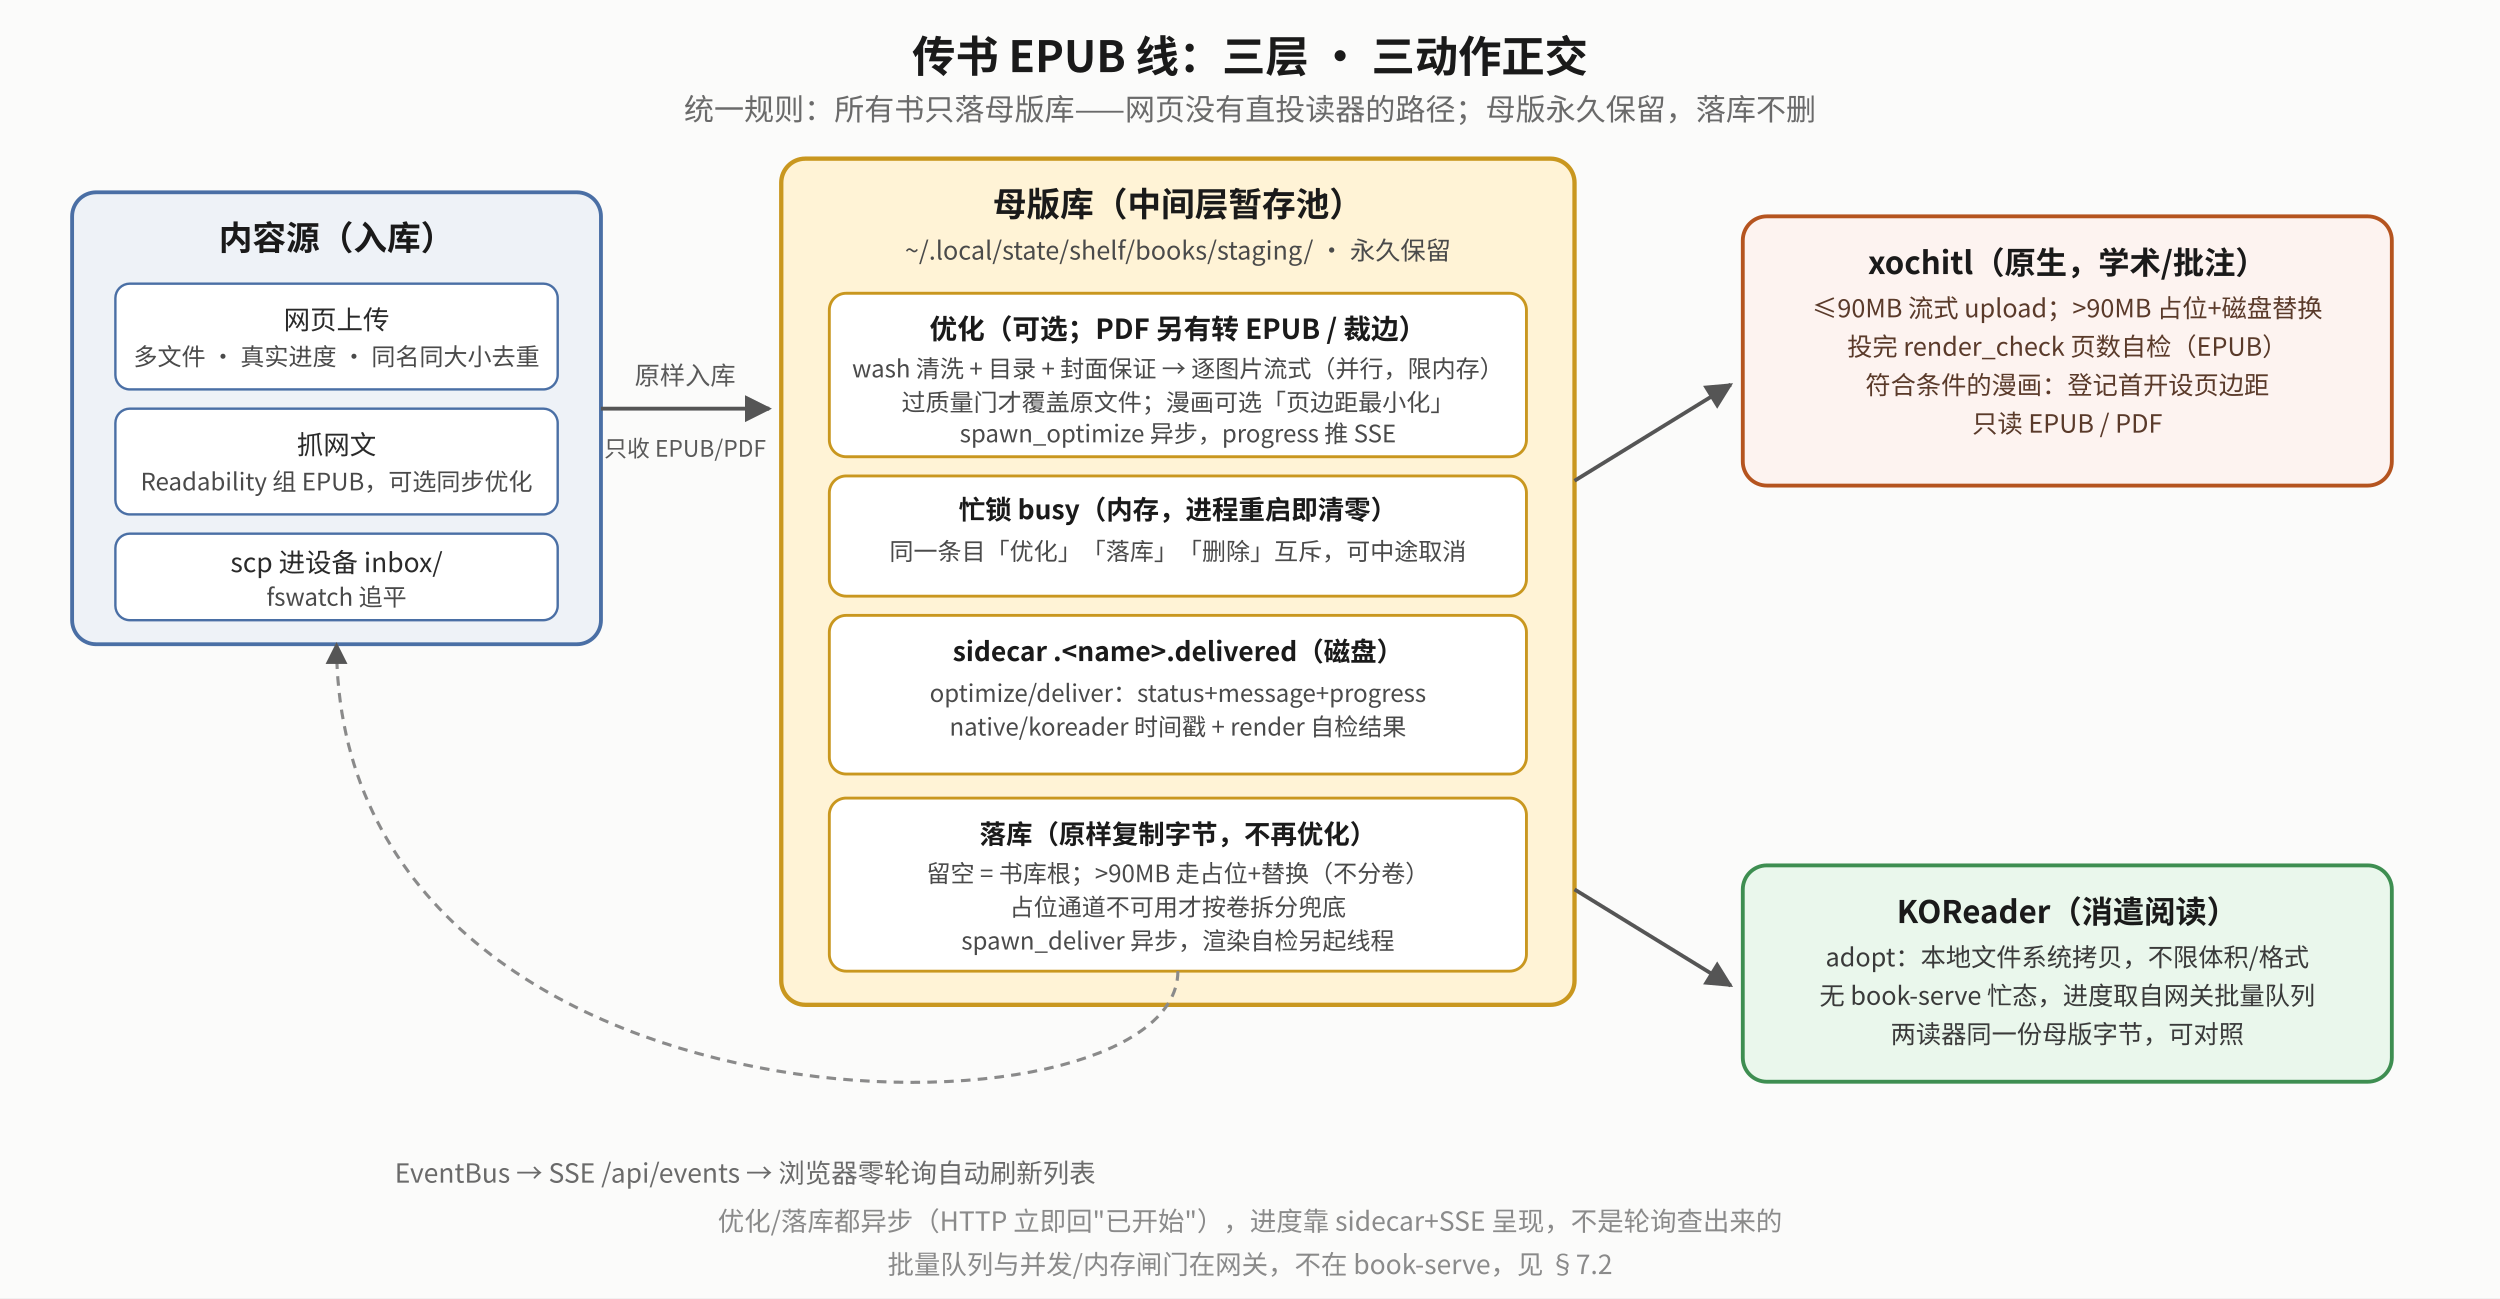
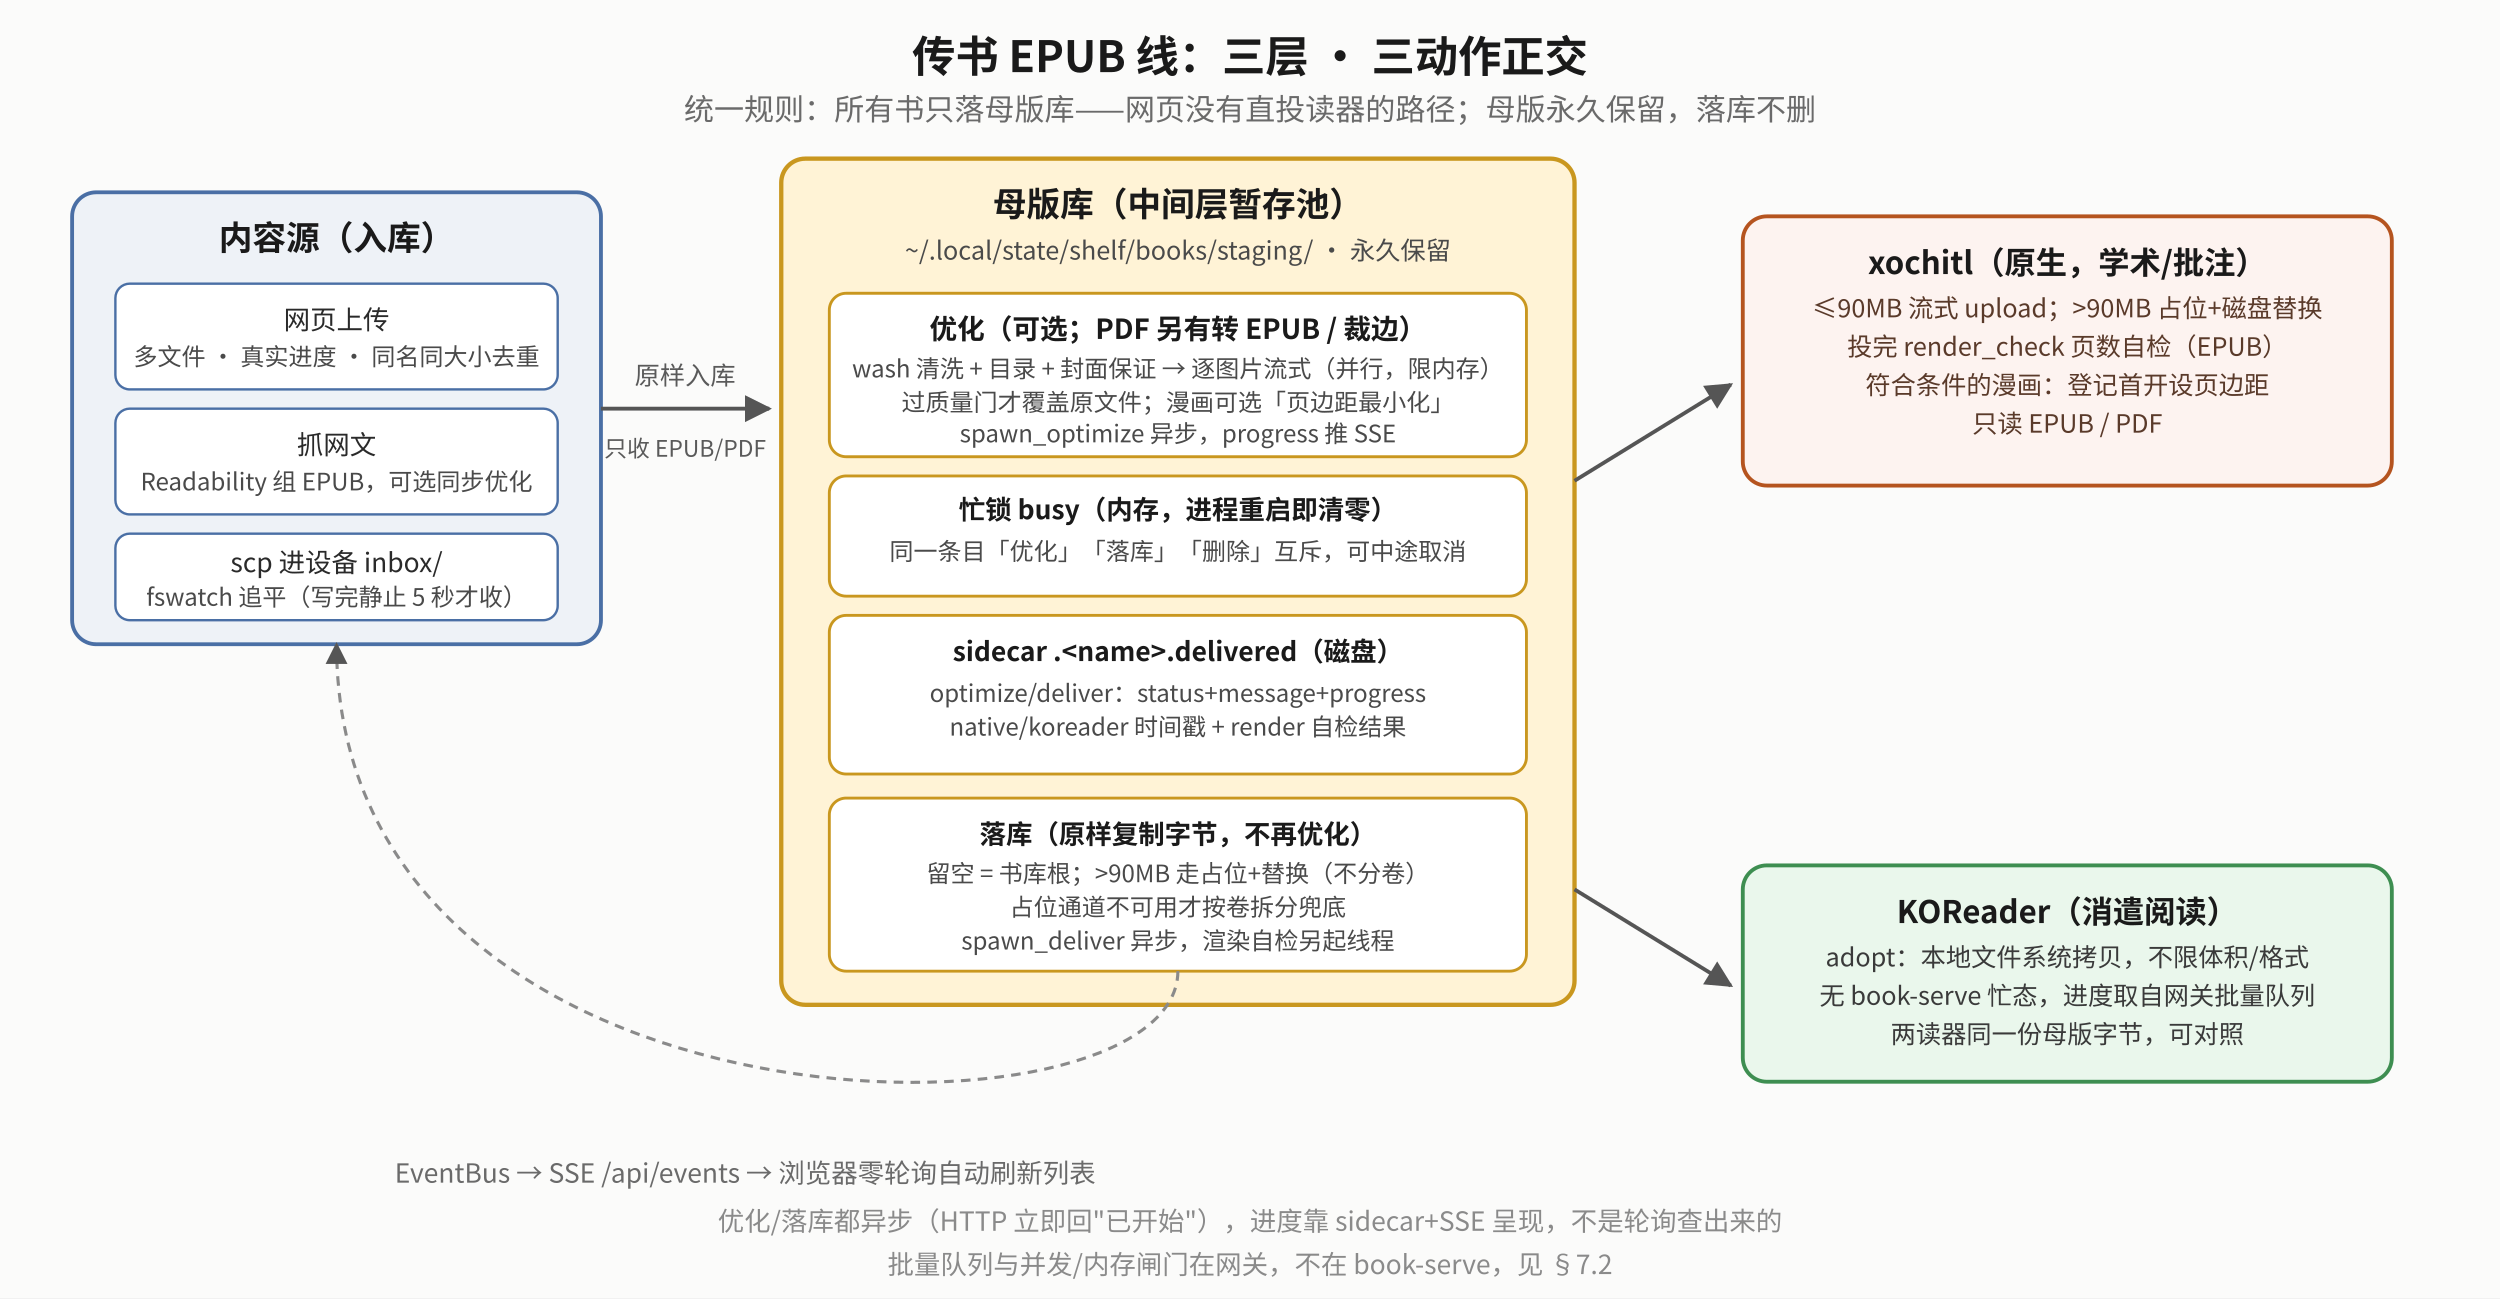
<svg xmlns="http://www.w3.org/2000/svg" viewBox="0 0 1040 540" font-family="Noto Sans CJK SC, sans-serif">
  <defs>
    <marker id="eld-arrow" viewBox="0 0 10 10" refX="9" refY="5" markerWidth="7" markerHeight="7" orient="auto-start-reverse">
      <path d="M0,0 L10,5 L0,10 z" fill="#555" />
    </marker>
  </defs>
  <rect x="0" y="0" width="1040" height="540" fill="#fbfbfa" />
  <text x="520" y="30" text-anchor="middle" font-size="18" font-weight="bold" fill="#1a1a1a">传书 EPUB 线：三层 · 三动作正交</text>
  <text x="520" y="50" text-anchor="middle" font-size="12.5" fill="#6a6a6a">统一规则：所有书只落母版库——网页没有直投读器的路径；母版永久保留，落库不删</text>
  <rect x="30" y="80" width="220" height="188" rx="10" fill="#eef2f7" stroke="#4a6fa5" stroke-width="1.6" />
  <text x="140" y="104" text-anchor="middle" font-size="14" font-weight="bold" fill="#1a1a1a">内容源（入库）</text>
  <rect x="48" y="118" width="184" height="44" rx="6" fill="#ffffff" stroke="#4a6fa5" stroke-width="1" />
  <text x="140" y="137" text-anchor="middle" font-size="11" fill="#2a2a2a">网页上传</text>
  <text x="140" y="152" text-anchor="middle" font-size="10" fill="#4a4a4a">多文件 · 真实进度 · 同名同大小去重</text>
  <rect x="48" y="170" width="184" height="44" rx="6" fill="#ffffff" stroke="#4a6fa5" stroke-width="1" />
  <text x="140" y="189" text-anchor="middle" font-size="11" fill="#2a2a2a">抓网文</text>
  <text x="140" y="204" text-anchor="middle" font-size="10" fill="#4a4a4a">Readability 组 EPUB，可选同步优化</text>
  <rect x="48" y="222" width="184" height="36" rx="6" fill="#ffffff" stroke="#4a6fa5" stroke-width="1" />
  <text x="140" y="238" text-anchor="middle" font-size="11" fill="#2a2a2a">scp 进设备 inbox/</text>
-   <text x="140" y="252" text-anchor="middle" font-size="10" fill="#4a4a4a">fswatch 追平</text>
+   <text x="140" y="252" text-anchor="middle" font-size="10" fill="#4a4a4a">fswatch 追平（写完静止 5 秒才收）</text>
  <line x1="250" y1="170" x2="320" y2="170" stroke="#555" stroke-width="1.6" marker-end="url(#eld-arrow)" />
  <text x="285" y="160" text-anchor="middle" font-size="10.5" fill="#5a5a5a">原样入库</text>
  <text x="285" y="190" text-anchor="middle" font-size="9.5" fill="#5a5a5a">只收 EPUB/PDF</text>
  <rect x="325" y="66" width="330" height="352" rx="10" fill="#fff3d6" stroke="#c9971f" stroke-width="1.8" />
  <text x="490" y="90" text-anchor="middle" font-size="14" font-weight="bold" fill="#1a1a1a">母版库（中间层暂存池）</text>
  <text x="490" y="108" text-anchor="middle" font-size="10.5" fill="#4a4a4a">~/.local/state/shelf/books/staging/ · 永久保留</text>
  <rect x="345" y="122" width="290" height="68" rx="7" fill="#ffffff" stroke="#c9971f" stroke-width="1.2" />
  <text x="490" y="141" text-anchor="middle" font-size="11.5" font-weight="bold" fill="#1a1a1a">优化（可选；PDF 另有转 EPUB / 裁边）</text>
  <text x="490" y="157" text-anchor="middle" font-size="10" fill="#4a4a4a">wash 清洗 + 目录 + 封面保证 → 逐图片流式（并行，限内存）</text>
  <text x="490" y="171" text-anchor="middle" font-size="10" fill="#4a4a4a">过质量门才覆盖原文件；漫画可选「页边距最小化」</text>
  <text x="490" y="184" text-anchor="middle" font-size="10" fill="#4a4a4a">spawn_optimize 异步，progress 推 SSE</text>
  <rect x="345" y="198" width="290" height="50" rx="7" fill="#ffffff" stroke="#c9971f" stroke-width="1.2" />
  <text x="490" y="216" text-anchor="middle" font-size="11" font-weight="bold" fill="#1a1a1a">忙锁 busy（内存，进程重启即清零）</text>
  <text x="490" y="233" text-anchor="middle" font-size="10" fill="#4a4a4a">同一条目「优化」「落库」「删除」互斥，可中途取消</text>
  <rect x="345" y="256" width="290" height="66" rx="7" fill="#ffffff" stroke="#c9971f" stroke-width="1.2" />
  <text x="490" y="275" text-anchor="middle" font-size="11" font-weight="bold" fill="#1a1a1a">sidecar .&lt;name&gt;.delivered（磁盘）</text>
  <text x="490" y="292" text-anchor="middle" font-size="10" fill="#4a4a4a">optimize/deliver：status+message+progress</text>
  <text x="490" y="306" text-anchor="middle" font-size="10" fill="#4a4a4a">native/koreader 时间戳 + render 自检结果</text>
  <rect x="345" y="332" width="290" height="72" rx="7" fill="#ffffff" stroke="#c9971f" stroke-width="1.2" />
  <text x="490" y="351" text-anchor="middle" font-size="11" font-weight="bold" fill="#1a1a1a">落库（原样复制字节，不再优化）</text>
  <text x="490" y="367" text-anchor="middle" font-size="10" fill="#4a4a4a">留空 = 书库根；&gt;90MB 走占位+替换（不分卷）</text>
  <text x="490" y="381" text-anchor="middle" font-size="10" fill="#4a4a4a">占位通道不可用才按卷拆分兜底</text>
  <text x="490" y="395" text-anchor="middle" font-size="10" fill="#4a4a4a">spawn_deliver 异步，渲染自检另起线程</text>
  <line x1="655" y1="200" x2="720" y2="160" stroke="#555" stroke-width="1.6" marker-end="url(#eld-arrow)" />
  <line x1="655" y1="370" x2="720" y2="410" stroke="#555" stroke-width="1.6" marker-end="url(#eld-arrow)" />
  <rect x="725" y="90" width="270" height="112" rx="10" fill="#fdf3f0" stroke="#b5541f" stroke-width="1.6" />
  <text x="860" y="114" text-anchor="middle" font-size="13" font-weight="bold" fill="#1a1a1a">xochitl（原生，学术/批注）</text>
  <text x="860" y="132" text-anchor="middle" font-size="10.5" fill="#5a3a2a">≤90MB 流式 upload；&gt;90MB 占位+磁盘替换</text>
  <text x="860" y="148" text-anchor="middle" font-size="10.5" fill="#5a3a2a">投完 render_check 页数自检（EPUB）</text>
  <text x="860" y="164" text-anchor="middle" font-size="10.5" fill="#5a3a2a">符合条件的漫画：登记首开设页边距</text>
  <text x="860" y="180" text-anchor="middle" font-size="10.5" fill="#5a3a2a">只读 EPUB / PDF</text>
  <rect x="725" y="360" width="270" height="90" rx="10" fill="#eaf7ec" stroke="#3e8e51" stroke-width="1.6" />
  <text x="860" y="384" text-anchor="middle" font-size="13" font-weight="bold" fill="#1a1a1a">KOReader（消遣阅读）</text>
  <text x="860" y="402" text-anchor="middle" font-size="10.5" fill="#3a3a3a">adopt：本地文件系统拷贝，不限体积/格式</text>
  <text x="860" y="418" text-anchor="middle" font-size="10.5" fill="#3a3a3a">无 book-serve 忙态，进度取自网关批量队列</text>
  <text x="860" y="434" text-anchor="middle" font-size="10.5" fill="#3a3a3a">两读器同一份母版字节，可对照</text>
  <path d="M 490 404 C 490 480, 140 480, 140 268" fill="none" stroke="#8a8a8a" stroke-width="1.3" stroke-dasharray="4 3" marker-end="url(#eld-arrow)" />
  <text x="310" y="492" text-anchor="middle" font-size="11" fill="#6a6a6a">EventBus → SSE /api/events → 浏览器零轮询自动刷新列表</text>
  <text x="520" y="512" text-anchor="middle" font-size="11" fill="#8a8a8a">优化/落库都异步（HTTP 立即回"已开始"），进度靠 sidecar+SSE 呈现，不是轮询查出来的</text>
  <text x="520" y="530" text-anchor="middle" font-size="11" fill="#8a8a8a">批量队列与并发/内存闸门在网关，不在 book-serve，见 §7.2</text>
</svg>
